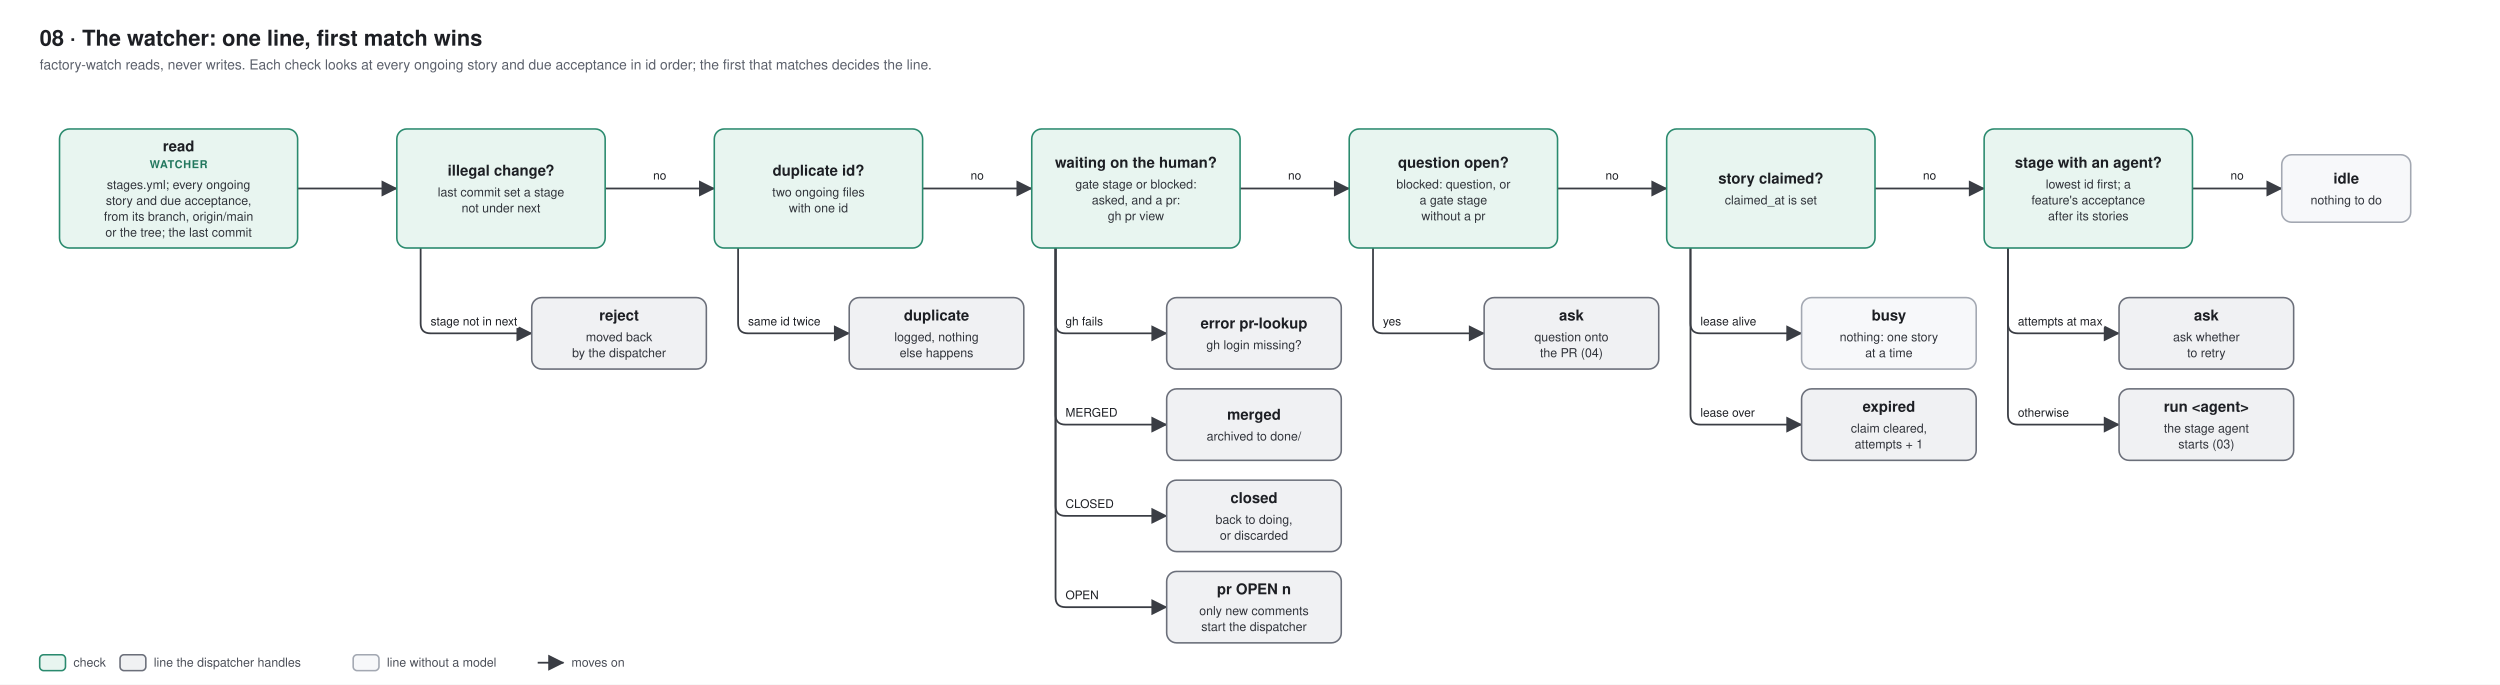
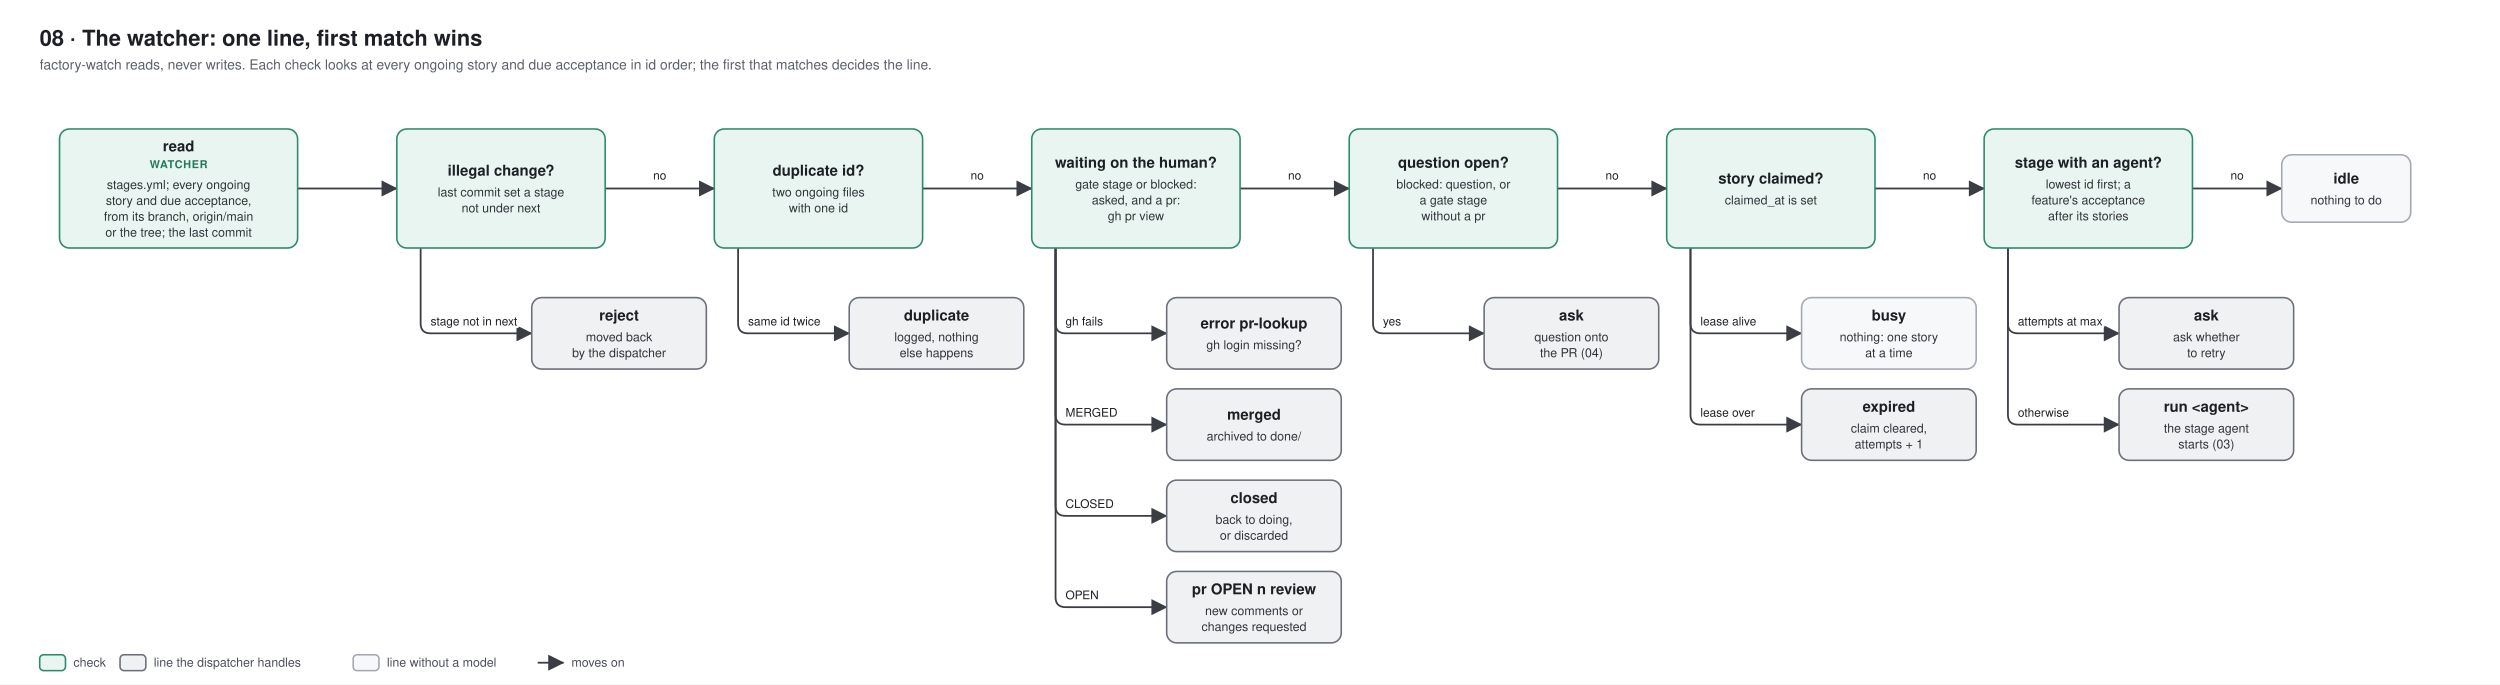
<svg xmlns="http://www.w3.org/2000/svg" width="2520" height="690" viewBox="0 0 2520 690" font-family="Helvetica, Arial, sans-serif">
  <style>
.bg { fill: #ffffff; }
.title { font: 600 22px Helvetica, Arial, sans-serif; fill: #1d1f24; }
.subtitle { font: 14px Helvetica, Arial, sans-serif; fill: #5b606b; }
.node rect, .node polygon { stroke-width: 1.6; }
.node .t { font: 700 15px Helvetica, Arial, sans-serif; fill: #1d1f24; }
.node .s { font: 600 11px Helvetica, Arial, sans-serif; letter-spacing: 0.06em; }
.node .l { font: 12.5px Helvetica, Arial, sans-serif; fill: #30333a; }
.agent rect, .agent polygon, .agent circle { fill: #eaf2fb; stroke: #2f6db5; }
.agent .s { fill: #2f6db5; }
.human rect, .human polygon, .human circle { fill: #fff3dc; stroke: #c27400; }
.human .s { fill: #a86400; }
.disp rect, .disp polygon, .disp circle { fill: #f0f1f3; stroke: #6b6f7a; }
.disp .s { fill: #5b606b; }
.ask rect, .ask polygon, .ask circle { fill: #f3edfb; stroke: #7a4fb5; }
.ask .s { fill: #7a4fb5; }
.stall rect, .stall polygon, .stall circle { fill: #fcebeb; stroke: #b53a3a; }
.stall .s { fill: #b53a3a; }
.back rect, .back polygon, .back circle { fill: #fdf0e6; stroke: #d0661a; }
.back .s { fill: #b5560f; }
.end rect { fill: #ffffff; stroke: #8a8f99; stroke-dasharray: 5 3; }
.code rect, .code polygon, .code circle { fill: #e8f5f0; stroke: #2a8a6e; }
.code .s { fill: #22775e; }
.quiet rect { fill: #f7f8fa; stroke: #a3a8b2; } .quiet .s { fill: #6b6f7a; }
.lane { fill: #f7f8fa; stroke: #dfe2e7; }
.lane-alt { fill: #ffffff; stroke: #dfe2e7; }
.lane-head { font: 700 13.5px Helvetica, Arial, sans-serif; fill: #1d1f24; }
.lane-note { font: 12px Helvetica, Arial, sans-serif; fill: #5b606b; }
.e { fill: none; stroke-width: 1.8; }
.e-flow { stroke: #3a3d44; }
.e-back { stroke: #d0661a; }
.e-ask { stroke: #7a4fb5; stroke-dasharray: 6 4; }
.e-stall { stroke: #b53a3a; stroke-dasharray: 6 4; }
.lbl { font: 12px Helvetica, Arial, sans-serif; paint-order: stroke; stroke: #ffffff;
       stroke-width: 5px; stroke-linejoin: round; }
.lbl-flow { fill: #1d1f24; } .lbl-back { fill: #a84f0e; }
.lbl-ask { fill: #6a3fa5; } .lbl-stall { fill: #a32f2f; }
.note { font: 12.5px Helvetica, Arial, sans-serif; fill: #4a4e57; }
.note-b { font: 700 12.5px Helvetica, Arial, sans-serif; fill: #1d1f24; }
.mono { font-family: Menlo, Consolas, monospace; }
.trunk { stroke: #3a3d44; } .twig { stroke: #8a8f99; }
.pr-draft { fill: #f7f8fa; stroke: #a3a8b2; } .pr-ready { fill: #fff3dc; stroke: #c27400; }
.band-main { fill: #e7e9ed; } .band-ticket { fill: #dbe8f7; }
.m-flow { fill: #3a3d44; } .m-back { fill: #d0661a; } .m-ask { fill: #7a4fb5; }
.m-stall { fill: #b53a3a; }
@media (prefers-color-scheme: dark) {
  .bg { fill: #0f141a; }
  .title, .node .t, .lane-head, .note-b { fill: #e6edf3; }
  .subtitle, .lane-note { fill: #9da7b3; }
  .node .l, .note { fill: #c9d1d9; }
  .agent rect, .agent polygon, .agent circle { fill: #132a45; stroke: #5b9be6; }
  .agent .s { fill: #7fb2f0; }
  .human rect, .human polygon, .human circle { fill: #3a2a0e; stroke: #e0a33a; }
  .human .s { fill: #f0b85a; }
  .disp rect, .disp polygon, .disp circle { fill: #23282f; stroke: #8b939e; }
  .disp .s { fill: #a8b0bb; }
  .ask rect, .ask polygon, .ask circle { fill: #2a1f40; stroke: #a98be0; }
  .ask .s { fill: #c0a8f0; }
  .stall rect, .stall polygon, .stall circle { fill: #3d1a1c; stroke: #e06c6c; }
  .stall .s { fill: #f08a8a; }
  .back rect, .back polygon, .back circle { fill: #3d2414; stroke: #ef8a3c; }
  .back .s { fill: #f5a466; }
  .code rect, .code polygon, .code circle { fill: #10322a; stroke: #3fb68f; }
  .code .s { fill: #6fd0ad; }
  .quiet rect { fill: #181e26; stroke: #6b7380; } .quiet .s { fill: #9da7b3; }
  .end rect { fill: #0f141a; stroke: #8b939e; }
  .lane { fill: #151b23; stroke: #2a313b; } .lane-alt { fill: #0f141a; stroke: #2a313b; }
  .e-flow { stroke: #c9d1d9; } .e-back { stroke: #ef8a3c; }
  .e-ask { stroke: #a98be0; } .e-stall { stroke: #e06c6c; }
  .m-flow { fill: #c9d1d9; } .m-back { fill: #ef8a3c; } .m-ask { fill: #a98be0; }
  .m-stall { fill: #e06c6c; }
  .lbl { stroke: #0f141a; }
  .lbl-flow { fill: #e6edf3; } .lbl-back { fill: #f5a466; }
  .lbl-ask { fill: #c0a8f0; } .lbl-stall { fill: #f08a8a; }
  .trunk { stroke: #c9d1d9; } .twig { stroke: #6b7380; }
  .pr-draft { fill: #181e26; stroke: #6b7380; } .pr-ready { fill: #3a2a0e; stroke: #e0a33a; }
  .band-main { fill: #23282f; } .band-ticket { fill: #132a45; }
}
</style>
  <defs>
    <marker id="a-flow" viewBox="0 0 10 10" refX="9.5" refY="5" markerWidth="9" markerHeight="9" orient="auto-start-reverse">
      <path class="m-flow" d="M0,0 L10,5 L0,10 z" />
    </marker>
    <marker id="a-back" viewBox="0 0 10 10" refX="9.5" refY="5" markerWidth="9" markerHeight="9" orient="auto-start-reverse">
      <path class="m-back" d="M0,0 L10,5 L0,10 z" />
    </marker>
    <marker id="a-ask" viewBox="0 0 10 10" refX="9.5" refY="5" markerWidth="9" markerHeight="9" orient="auto-start-reverse">
      <path class="m-ask" d="M0,0 L10,5 L0,10 z" />
    </marker>
    <marker id="a-stall" viewBox="0 0 10 10" refX="9.5" refY="5" markerWidth="9" markerHeight="9" orient="auto-start-reverse">
      <path class="m-stall" d="M0,0 L10,5 L0,10 z" />
    </marker>
  </defs>
  <rect class="bg" width="2520" height="690" />
  <text class="title" x="40" y="46">08 · The watcher: one line, first match wins</text>
  <text class="subtitle" x="40" y="70">factory-watch reads, never writes. Each check looks at every ongoing story and due acceptance in id order; the first that matches decides the line.</text>
  <g class="node code">
    <rect x="40" y="660" width="26" height="16" rx="4" />
  </g>
  <text class="note" x="74" y="672">check</text>
  <g class="node disp">
    <rect x="121" y="660" width="26" height="16" rx="4" />
  </g>
  <text class="note" x="155" y="672">line the dispatcher handles</text>
  <g class="node quiet">
    <rect x="356" y="660" width="26" height="16" rx="4" />
  </g>
  <text class="note" x="390" y="672">line without a model</text>
  <path class="e e-flow" d="M 542 668 L 568 668" marker-end="url(#a-flow)" />
  <text class="note" x="576" y="672">moves on</text>
  <path class="e e-flow" d="M 300 190 L 400 190" marker-end="url(#a-flow)" />
  <path class="e e-flow" d="M 610 190 L 720 190" marker-end="url(#a-flow)" />
  <path class="e e-flow" d="M 930 190 L 1040 190" marker-end="url(#a-flow)" />
  <path class="e e-flow" d="M 1250 190 L 1360 190" marker-end="url(#a-flow)" />
  <path class="e e-flow" d="M 1570 190 L 1680 190" marker-end="url(#a-flow)" />
  <path class="e e-flow" d="M 1890 190 L 2000 190" marker-end="url(#a-flow)" />
  <path class="e e-flow" d="M 2210 190 L 2300 190" marker-end="url(#a-flow)" />
  <path class="e e-flow" d="M 424 250 L 424 326 Q 424 336 434 336 L 536 336" marker-end="url(#a-flow)" />
  <path class="e e-flow" d="M 744 250 L 744 326 Q 744 336 754 336 L 856 336" marker-end="url(#a-flow)" />
  <path class="e e-flow" d="M 1064 250 L 1064 326 Q 1064 336 1074 336 L 1176 336" marker-end="url(#a-flow)" />
  <path class="e e-flow" d="M 1064 250 L 1064 418 Q 1064 428 1074 428 L 1176 428" marker-end="url(#a-flow)" />
  <path class="e e-flow" d="M 1064 250 L 1064 510 Q 1064 520 1074 520 L 1176 520" marker-end="url(#a-flow)" />
  <path class="e e-flow" d="M 1064 250 L 1064 602 Q 1064 612 1074 612 L 1176 612" marker-end="url(#a-flow)" />
  <path class="e e-flow" d="M 1384 250 L 1384 326 Q 1384 336 1394 336 L 1496 336" marker-end="url(#a-flow)" />
  <path class="e e-flow" d="M 1704 250 L 1704 326 Q 1704 336 1714 336 L 1816 336" marker-end="url(#a-flow)" />
  <path class="e e-flow" d="M 1704 250 L 1704 418 Q 1704 428 1714 428 L 1816 428" marker-end="url(#a-flow)" />
  <path class="e e-flow" d="M 2024 250 L 2024 326 Q 2024 336 2034 336 L 2136 336" marker-end="url(#a-flow)" />
  <path class="e e-flow" d="M 2024 250 L 2024 418 Q 2024 428 2034 428 L 2136 428" marker-end="url(#a-flow)" />
  <g class="node code">
    <rect x="60" y="130" width="240" height="120" rx="10" />
    <text class="t" x="180" y="152.5" text-anchor="middle">read</text>
    <text class="s" x="180" y="169.5" text-anchor="middle">WATCHER</text>
    <text class="l" x="180" y="190.5" text-anchor="middle">stages.yml; every ongoing</text>
    <text class="l" x="180" y="206.5" text-anchor="middle">story and due acceptance,</text>
    <text class="l" x="180" y="222.5" text-anchor="middle">from its branch, origin/main</text>
    <text class="l" x="180" y="238.5" text-anchor="middle">or the tree; the last commit</text>
  </g>
  <g class="node code">
    <rect x="400" y="130" width="210" height="120" rx="10" />
    <text class="t" x="505" y="177" text-anchor="middle">illegal change?</text>
    <text class="l" x="505" y="198" text-anchor="middle">last commit set a stage</text>
    <text class="l" x="505" y="214" text-anchor="middle">not under next</text>
  </g>
  <g class="node code">
    <rect x="720" y="130" width="210" height="120" rx="10" />
    <text class="t" x="825" y="177" text-anchor="middle">duplicate id?</text>
    <text class="l" x="825" y="198" text-anchor="middle">two ongoing files</text>
    <text class="l" x="825" y="214" text-anchor="middle">with one id</text>
  </g>
  <g class="node code">
    <rect x="1040" y="130" width="210" height="120" rx="10" />
    <text class="t" x="1145" y="169" text-anchor="middle">waiting on the human?</text>
    <text class="l" x="1145" y="190" text-anchor="middle">gate stage or blocked:</text>
    <text class="l" x="1145" y="206" text-anchor="middle">asked, and a pr:</text>
    <text class="l" x="1145" y="222" text-anchor="middle">gh pr view</text>
  </g>
  <g class="node code">
    <rect x="1360" y="130" width="210" height="120" rx="10" />
    <text class="t" x="1465" y="169" text-anchor="middle">question open?</text>
    <text class="l" x="1465" y="190" text-anchor="middle">blocked: question, or</text>
    <text class="l" x="1465" y="206" text-anchor="middle">a gate stage</text>
    <text class="l" x="1465" y="222" text-anchor="middle">without a pr</text>
  </g>
  <g class="node code">
    <rect x="1680" y="130" width="210" height="120" rx="10" />
    <text class="t" x="1785" y="185" text-anchor="middle">story claimed?</text>
    <text class="l" x="1785" y="206" text-anchor="middle">claimed_at is set</text>
  </g>
  <g class="node code">
    <rect x="2000" y="130" width="210" height="120" rx="10" />
    <text class="t" x="2105" y="169" text-anchor="middle">stage with an agent?</text>
    <text class="l" x="2105" y="190" text-anchor="middle">lowest id first; a</text>
    <text class="l" x="2105" y="206" text-anchor="middle">feature's acceptance</text>
    <text class="l" x="2105" y="222" text-anchor="middle">after its stories</text>
  </g>
  <g class="node quiet">
    <rect x="2300" y="156" width="130" height="68" rx="10" />
    <text class="t" x="2365" y="185" text-anchor="middle">idle</text>
    <text class="l" x="2365" y="206" text-anchor="middle">nothing to do</text>
  </g>
  <g class="node disp">
    <rect x="536" y="300" width="176" height="72" rx="10" />
    <text class="t" x="624" y="323" text-anchor="middle">reject</text>
    <text class="l" x="624" y="344" text-anchor="middle">moved back</text>
    <text class="l" x="624" y="360" text-anchor="middle">by the dispatcher</text>
  </g>
  <g class="node disp">
    <rect x="856" y="300" width="176" height="72" rx="10" />
    <text class="t" x="944" y="323" text-anchor="middle">duplicate</text>
    <text class="l" x="944" y="344" text-anchor="middle">logged, nothing</text>
    <text class="l" x="944" y="360" text-anchor="middle">else happens</text>
  </g>
  <g class="node disp">
    <rect x="1176" y="300" width="176" height="72" rx="10" />
    <text class="t" x="1264" y="331" text-anchor="middle">error pr-lookup</text>
    <text class="l" x="1264" y="352" text-anchor="middle">gh login missing?</text>
  </g>
  <g class="node disp">
    <rect x="1176" y="392" width="176" height="72" rx="10" />
    <text class="t" x="1264" y="423" text-anchor="middle">merged</text>
    <text class="l" x="1264" y="444" text-anchor="middle">archived to done/</text>
  </g>
  <g class="node disp">
    <rect x="1176" y="484" width="176" height="72" rx="10" />
    <text class="t" x="1264" y="507" text-anchor="middle">closed</text>
    <text class="l" x="1264" y="528" text-anchor="middle">back to doing,</text>
    <text class="l" x="1264" y="544" text-anchor="middle">or discarded</text>
  </g>
  <g class="node disp">
    <rect x="1176" y="576" width="176" height="72" rx="10" />
-     <text class="t" x="1264" y="599" text-anchor="middle">pr OPEN n</text>
-     <text class="l" x="1264" y="620" text-anchor="middle">only new comments</text>
-     <text class="l" x="1264" y="636" text-anchor="middle">start the dispatcher</text>
+     <text class="t" x="1264" y="599" text-anchor="middle">pr OPEN n review</text>
+     <text class="l" x="1264" y="620" text-anchor="middle">new comments or</text>
+     <text class="l" x="1264" y="636" text-anchor="middle">changes requested</text>
  </g>
  <g class="node disp">
    <rect x="1496" y="300" width="176" height="72" rx="10" />
    <text class="t" x="1584" y="323" text-anchor="middle">ask</text>
    <text class="l" x="1584" y="344" text-anchor="middle">question onto</text>
    <text class="l" x="1584" y="360" text-anchor="middle">the PR (04)</text>
  </g>
  <g class="node quiet">
    <rect x="1816" y="300" width="176" height="72" rx="10" />
    <text class="t" x="1904" y="323" text-anchor="middle">busy</text>
    <text class="l" x="1904" y="344" text-anchor="middle">nothing: one story</text>
    <text class="l" x="1904" y="360" text-anchor="middle">at a time</text>
  </g>
  <g class="node disp">
    <rect x="1816" y="392" width="176" height="72" rx="10" />
    <text class="t" x="1904" y="415" text-anchor="middle">expired</text>
    <text class="l" x="1904" y="436" text-anchor="middle">claim cleared,</text>
    <text class="l" x="1904" y="452" text-anchor="middle">attempts + 1</text>
  </g>
  <g class="node disp">
    <rect x="2136" y="300" width="176" height="72" rx="10" />
    <text class="t" x="2224" y="323" text-anchor="middle">ask</text>
    <text class="l" x="2224" y="344" text-anchor="middle">ask whether</text>
    <text class="l" x="2224" y="360" text-anchor="middle">to retry</text>
  </g>
  <g class="node disp">
    <rect x="2136" y="392" width="176" height="72" rx="10" />
    <text class="t" x="2224" y="415" text-anchor="middle">run &lt;agent&gt;</text>
    <text class="l" x="2224" y="436" text-anchor="middle">the stage agent</text>
    <text class="l" x="2224" y="452" text-anchor="middle">starts (03)</text>
  </g>
  <text class="lbl lbl-flow" text-anchor="middle">
    <tspan x="665" y="181">no</tspan>
  </text>
  <text class="lbl lbl-flow" text-anchor="middle">
    <tspan x="985" y="181">no</tspan>
  </text>
  <text class="lbl lbl-flow" text-anchor="middle">
    <tspan x="1305" y="181">no</tspan>
  </text>
  <text class="lbl lbl-flow" text-anchor="middle">
    <tspan x="1625" y="181">no</tspan>
  </text>
  <text class="lbl lbl-flow" text-anchor="middle">
    <tspan x="1945" y="181">no</tspan>
  </text>
  <text class="lbl lbl-flow" text-anchor="middle">
    <tspan x="2255" y="181">no</tspan>
  </text>
  <text class="lbl lbl-flow" text-anchor="start">
    <tspan x="434" y="328">stage not in next</tspan>
  </text>
  <text class="lbl lbl-flow" text-anchor="start">
    <tspan x="754" y="328">same id twice</tspan>
  </text>
  <text class="lbl lbl-flow" text-anchor="start">
    <tspan x="1074" y="328">gh fails</tspan>
  </text>
  <text class="lbl lbl-flow" text-anchor="start">
    <tspan x="1074" y="420">MERGED</tspan>
  </text>
  <text class="lbl lbl-flow" text-anchor="start">
    <tspan x="1074" y="512">CLOSED</tspan>
  </text>
  <text class="lbl lbl-flow" text-anchor="start">
    <tspan x="1074" y="604">OPEN</tspan>
  </text>
  <text class="lbl lbl-flow" text-anchor="start">
    <tspan x="1394" y="328">yes</tspan>
  </text>
  <text class="lbl lbl-flow" text-anchor="start">
    <tspan x="1714" y="328">lease alive</tspan>
  </text>
  <text class="lbl lbl-flow" text-anchor="start">
    <tspan x="1714" y="420">lease over</tspan>
  </text>
  <text class="lbl lbl-flow" text-anchor="start">
    <tspan x="2034" y="328">attempts at max</tspan>
  </text>
  <text class="lbl lbl-flow" text-anchor="start">
    <tspan x="2034" y="420">otherwise</tspan>
  </text>
</svg>
